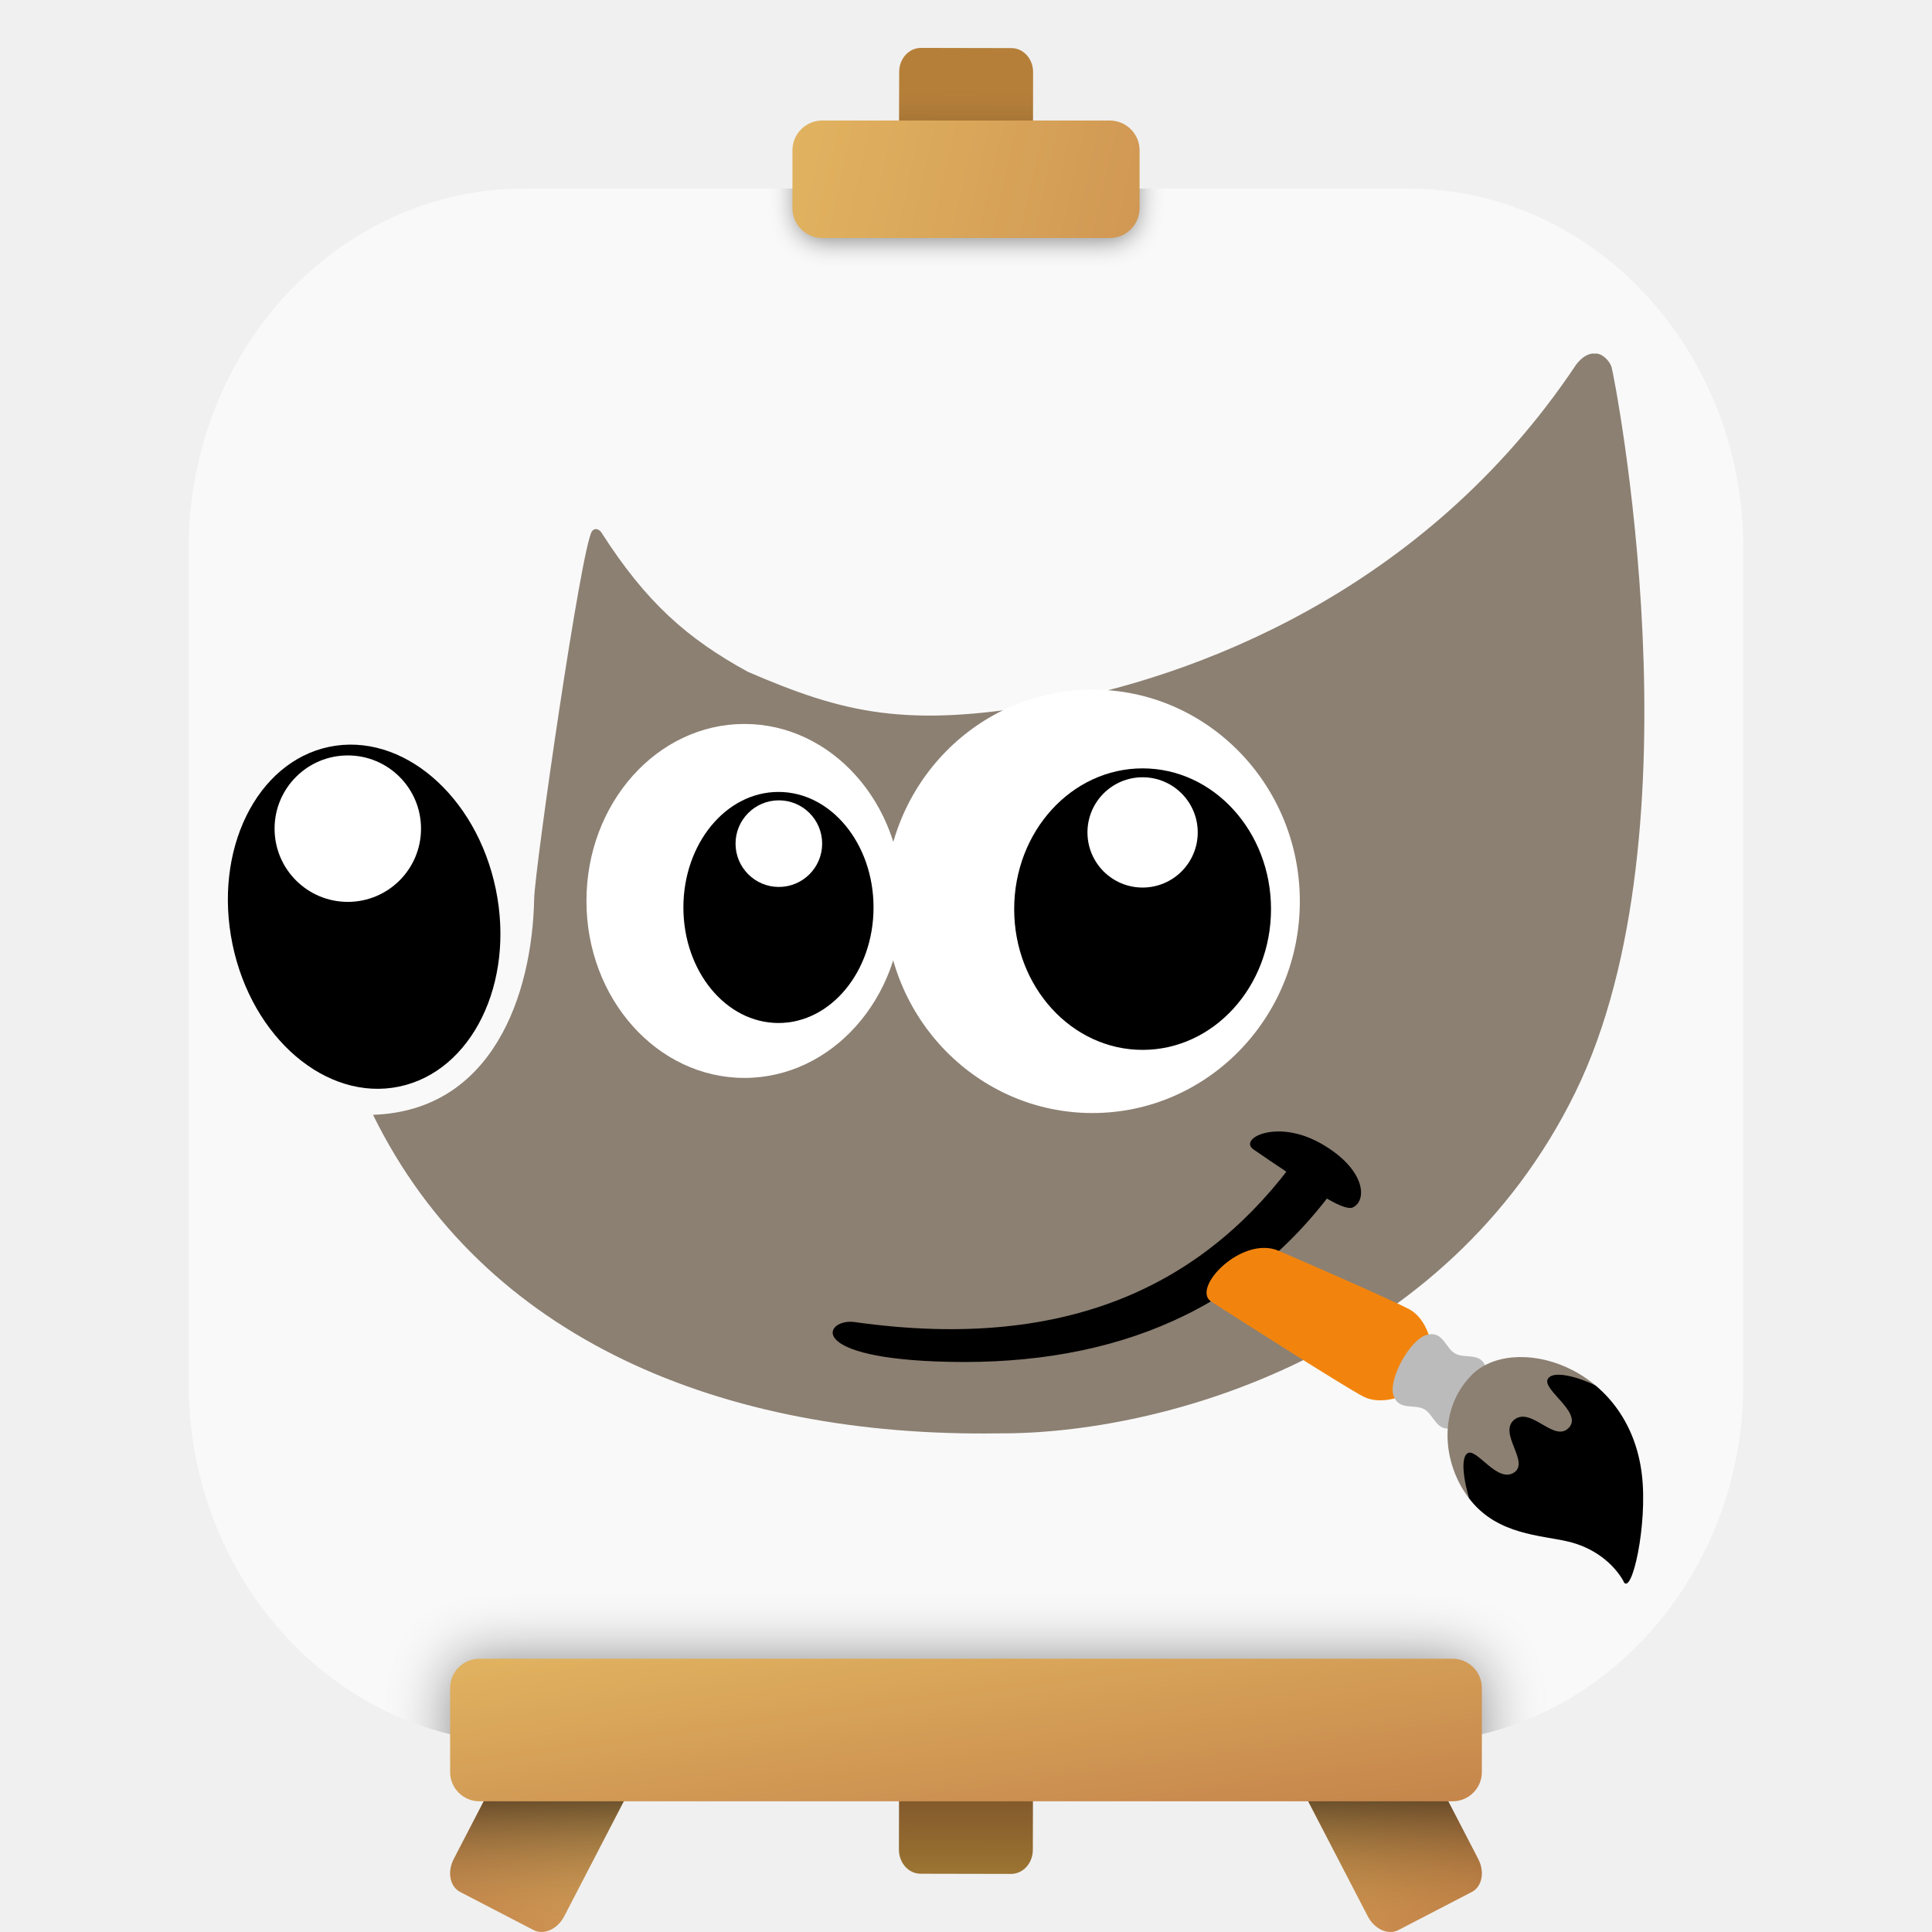
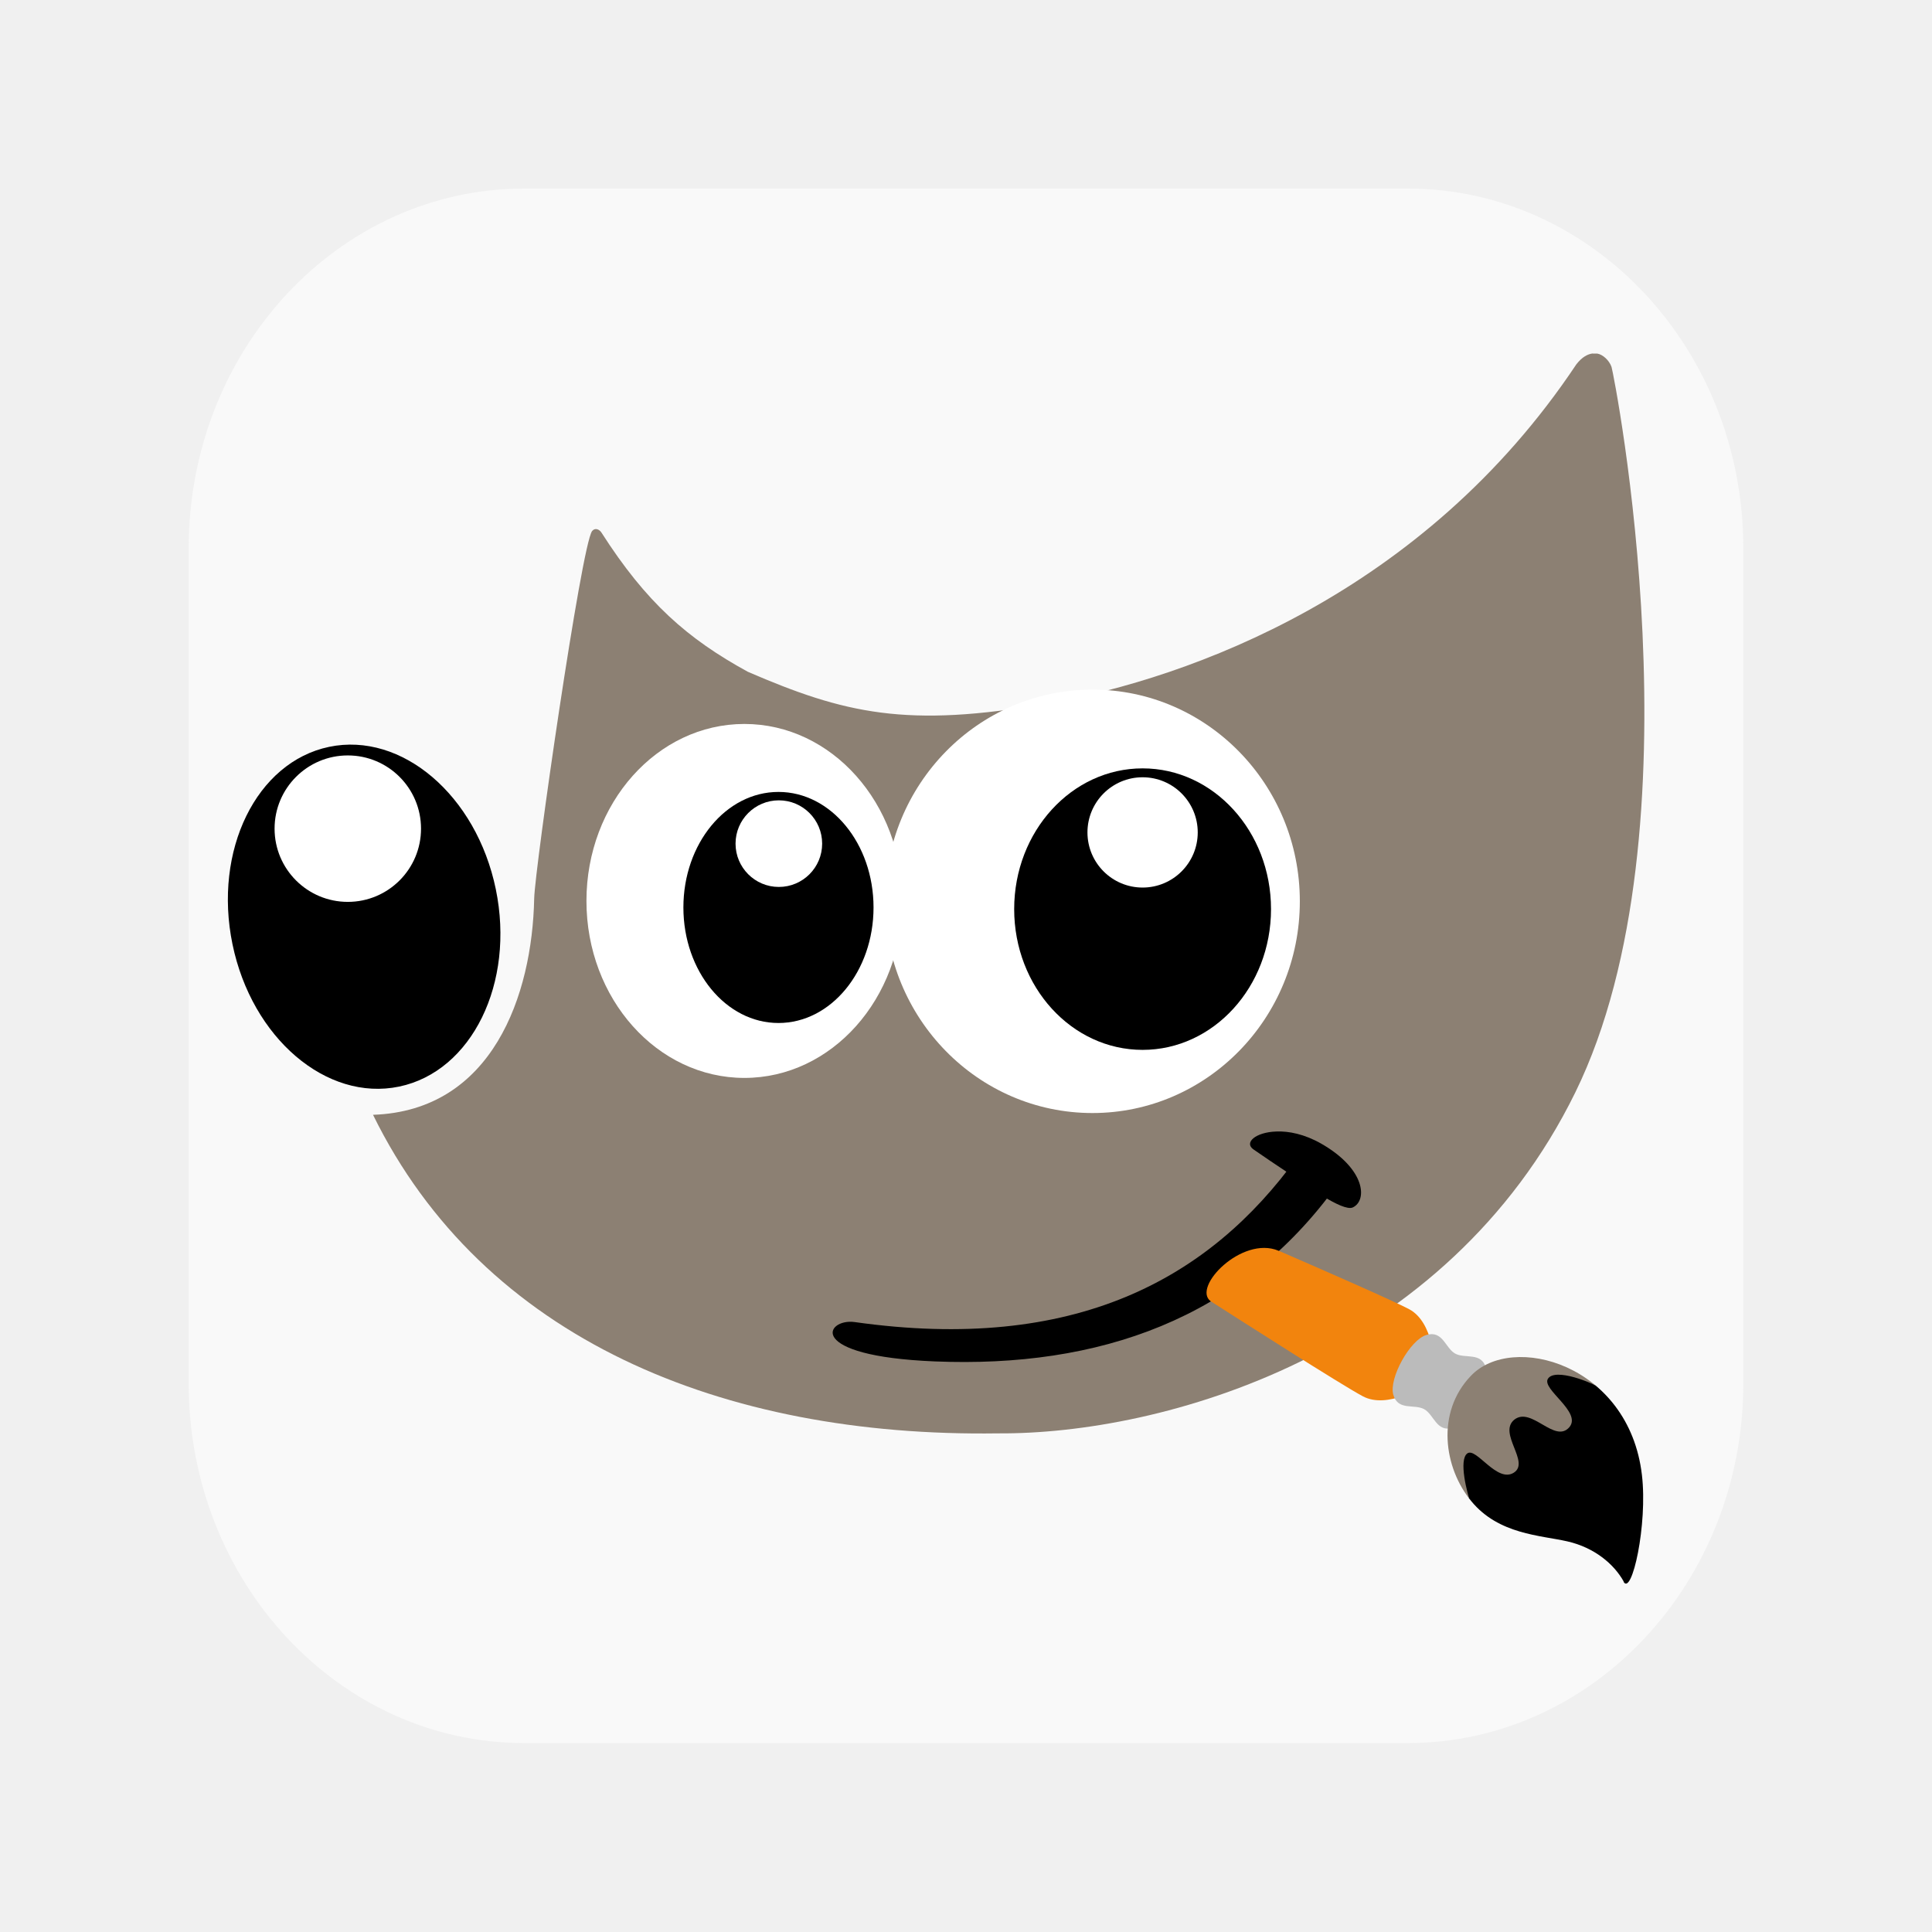
- <svg xmlns="http://www.w3.org/2000/svg" xmlns:xlink="http://www.w3.org/1999/xlink" width="135.467mm" height="135.467mm" viewBox="0 0 135.467 135.467" version="1.1" id="svg1">
+ <svg xmlns="http://www.w3.org/2000/svg" width="135.467mm" height="135.467mm" viewBox="0 0 135.467 135.467" version="1.1" id="svg1" xml:space="preserve">
  <defs id="defs1">
    <clipPath clipPathUnits="userSpaceOnUse" id="clipPath171-2">
      <g id="g172-2">
        <rect style="display:inline;opacity:1;fill:none;fill-opacity:1;fill-rule:nonzero;stroke:none;stroke-width:0.436;enable-background:new" id="rect171-1" width="109.008" height="108.998" x="-751.97" y="925.85" rx="23.531" ry="25.219" />
      </g>
    </clipPath>
    <clipPath clipPathUnits="userSpaceOnUse" id="clipPath170-6">
      <g id="g171-3" transform="matrix(0.9999999,0,0,1.000099,97.92633,-448.6309)">
        <rect style="display:inline;opacity:1;fill:none;fill-opacity:1;fill-rule:nonzero;stroke:none;stroke-width:0.436;enable-background:new" id="rect170-0" width="109.008" height="108.998" x="-751.97" y="925.85" rx="23.531" ry="25.219" />
      </g>
    </clipPath>
    <clipPath clipPathUnits="userSpaceOnUse" id="clipPath169-5">
      <g id="g170-6">
        <rect style="display:inline;opacity:1;fill:none;fill-opacity:1;fill-rule:nonzero;stroke:none;stroke-width:0.436;enable-background:new" id="rect169-5" width="109.008" height="108.998" x="-751.97" y="925.85" rx="23.531" ry="25.219" />
      </g>
    </clipPath>
    <clipPath clipPathUnits="userSpaceOnUse" id="clipath_lpe_path-effect386-56">
      <path style="display:block;opacity:1;fill:#000000;fill-opacity:1;stroke:none;stroke-width:0;stroke-linecap:round;stroke-linejoin:round;stroke-dasharray:none;paint-order:stroke markers fill" d="m 1396.268,724.377 -0.098,-0.184 -0.147,-0.745 1.607,-1.364 0.473,-0.02 0.474,0.284 -0.477,-0.47 -1.096,-0.226 -1.106,0.716 -0.075,1.169 0.301,0.799 z" id="path440" />
    </clipPath>
    <clipPath clipPathUnits="userSpaceOnUse" id="clipPath382-8">
      <path id="path382-4" style="fill:none;fill-opacity:1;stroke:none;stroke-width:0.086;stroke-linecap:round;stroke-linejoin:round" d="m 1399.06,725.882 c 0.149,0.27 0.44,-1.029 0.333,-1.932 -0.236,-2.005 -2.352,-2.577 -3.094,-1.787 -0.63,0.657 -0.49,1.663 0.01,2.265 0.495,0.602 1.252,0.615 1.736,0.726 0.484,0.11 0.842,0.406 1.02,0.728 z" />
    </clipPath>
    <clipPath clipPathUnits="userSpaceOnUse" id="clipPath171-2-2">
      <g id="g172-2-0">
        <rect style="display:inline;opacity:1;fill:none;fill-opacity:1;fill-rule:nonzero;stroke:none;stroke-width:0.436;enable-background:new" id="rect171-1-0" width="109.008" height="108.998" x="-751.97" y="925.85" rx="23.531" ry="25.219" />
      </g>
    </clipPath>
    <clipPath clipPathUnits="userSpaceOnUse" id="clipPath170-6-6">
      <g id="g171-3-3" transform="matrix(0.9999999,0,0,1.000099,97.92633,-448.6309)">
        <rect style="display:inline;opacity:1;fill:none;fill-opacity:1;fill-rule:nonzero;stroke:none;stroke-width:0.436;enable-background:new" id="rect170-0-9" width="109.008" height="108.998" x="-751.97" y="925.85" rx="23.531" ry="25.219" />
      </g>
    </clipPath>
    <clipPath clipPathUnits="userSpaceOnUse" id="clipPath169-5-3">
      <g id="g170-6-8">
        <rect style="display:inline;opacity:1;fill:none;fill-opacity:1;fill-rule:nonzero;stroke:none;stroke-width:0.436;enable-background:new" id="rect169-5-7" width="109.008" height="108.998" x="-751.97" y="925.85" rx="23.531" ry="25.219" />
      </g>
    </clipPath>
    <clipPath clipPathUnits="userSpaceOnUse" id="clipath_lpe_path-effect386-56-2">
      <path style="display:block;opacity:1;fill:#000000;fill-opacity:1;stroke:none;stroke-width:0;stroke-linecap:round;stroke-linejoin:round;stroke-dasharray:none;paint-order:stroke markers fill" d="m 1396.268,724.377 -0.098,-0.184 -0.147,-0.745 1.607,-1.364 0.473,-0.02 0.474,0.284 -0.477,-0.47 -1.096,-0.226 -1.106,0.716 -0.075,1.169 0.301,0.799 z" id="path448" />
    </clipPath>
    <clipPath clipPathUnits="userSpaceOnUse" id="clipPath382-8-9">
      <path id="path382-4-0" style="fill:none;fill-opacity:1;stroke:none;stroke-width:0.086;stroke-linecap:round;stroke-linejoin:round" d="m 1399.06,725.882 c 0.149,0.27 0.44,-1.029 0.333,-1.932 -0.236,-2.005 -2.352,-2.577 -3.094,-1.787 -0.63,0.657 -0.49,1.663 0.01,2.265 0.495,0.602 1.252,0.615 1.736,0.726 0.484,0.11 0.842,0.406 1.02,0.728 z" />
    </clipPath>
    <clipPath clipPathUnits="userSpaceOnUse" id="clipPath502">
      <rect style="display:inline;fill:none;fill-opacity:1;fill-rule:nonzero;stroke:none;stroke-width:0.436;enable-background:new" id="rect502" width="109.008" height="108.998" x="-751.969" y="925.85" rx="23.531" ry="25.219" />
    </clipPath>
-     <filter style="color-interpolation-filters:sRGB" id="filter18-8-1-4-2-0" x="-0.068" y="-0.494" width="1.137" height="1.989">
-       <feGaussianBlur stdDeviation="2.059" id="feGaussianBlur18-5-5-0-1-8" />
-     </filter>
-     <filter style="color-interpolation-filters:sRGB" id="filter291-1-8-0-3" x="-0.085" y="-0.243" width="1.17" height="1.485">
-       <feGaussianBlur stdDeviation="0.85" id="feGaussianBlur291-2-4-0-1" />
-     </filter>
-     <linearGradient xlink:href="#linearGradient300" id="linearGradient449" gradientUnits="userSpaceOnUse" gradientTransform="matrix(-0.00215814,0.9999,0.9999978,0.00213137,589.8605,-529.7088)" x1="635.604" y1="-419.929" x2="623.624" y2="-419.963" />
-     <linearGradient id="linearGradient300">
-       <stop style="stop-color:#9c7432;stop-opacity:1;" offset="0" id="stop299" />
-       <stop style="stop-color:#7f552b;stop-opacity:1;" offset="0.5" id="stop300" />
-     </linearGradient>
-     <linearGradient xlink:href="#linearGradient151" id="linearGradient450" gradientUnits="userSpaceOnUse" gradientTransform="matrix(0.999923,0,0,0.9999794,-741.0617,280.1288)" x1="756.597" y1="-105.85" x2="776.89" y2="-112.444" />
-     <linearGradient id="linearGradient151">
-       <stop style="stop-color:#e1b360;stop-opacity:1;" offset="0" id="stop150" />
-       <stop style="stop-color:#c5854b;stop-opacity:1;" offset="1" id="stop151" />
-     </linearGradient>
-     <linearGradient xlink:href="#linearGradient296" id="linearGradient451" gradientUnits="userSpaceOnUse" gradientTransform="matrix(-0.460246,0.8877047,0.8875362,0.4606932,589.7265,-528.8388)" x1="756.597" y1="-114.573" x2="774.073" y2="-105.85" />
-     <linearGradient id="linearGradient296">
-       <stop style="stop-color:#000000;stop-opacity:0.5;" offset="0.497" id="stop295" />
-       <stop style="stop-color:#e1b360;stop-opacity:0;" offset="1" id="stop296" />
-     </linearGradient>
-     <linearGradient xlink:href="#linearGradient3" id="linearGradient452" gradientUnits="userSpaceOnUse" gradientTransform="matrix(0.9999231,0,0,0.9999794,-944.784,239.5391)" x1="756.597" y1="-105.85" x2="776.89" y2="-112.444" />
-     <linearGradient id="linearGradient3">
-       <stop style="stop-color:#c5854b;stop-opacity:1;" offset="0" id="stop3" />
-       <stop style="stop-color:#e1b360;stop-opacity:1;" offset="1" id="stop4" />
-     </linearGradient>
-     <linearGradient xlink:href="#linearGradient298" id="linearGradient453" gradientUnits="userSpaceOnUse" gradientTransform="matrix(0.9999231,0,0,0.9999794,-585.7685,-19.12105)" x1="756.597" y1="-114.573" x2="774.073" y2="-105.85" />
-     <linearGradient id="linearGradient298">
-       <stop style="stop-color:#000000;stop-opacity:0.5;" offset="0.496" id="stop297" />
-       <stop style="stop-color:#d6983d;stop-opacity:0;" offset="1" id="stop298" />
-     </linearGradient>
-     <linearGradient xlink:href="#linearGradient346" id="linearGradient454" gradientUnits="userSpaceOnUse" gradientTransform="matrix(2.690172,0,0,0.3716872,589.9388,-528.1214)" x1="-170.09" y1="1662.609" x2="-143.198" y2="1689.5" />
-     <linearGradient id="linearGradient346" gradientTransform="matrix(2.690172,0,0,0.3717235,-178.1813,-39.68135)" x1="-170.09" y1="1662.609" x2="-143.198" y2="1662.609" gradientUnits="userSpaceOnUse">
-       <stop style="stop-color:#e1b360;stop-opacity:1;" offset="0" id="stop345" />
-       <stop style="stop-color:#c5854b;stop-opacity:1;" offset="1" id="stop346" />
-     </linearGradient>
-     <linearGradient xlink:href="#linearGradient167" id="linearGradient455" gradientUnits="userSpaceOnUse" gradientTransform="matrix(-0.00215814,0.9999,0.9999978,0.00213137,319.0788,41.7321)" x1="635.604" y1="-419.929" x2="623.624" y2="-419.963" />
-     <linearGradient id="linearGradient167">
-       <stop style="stop-color:#9b6817;stop-opacity:1;" offset="0" id="stop166" />
-       <stop style="stop-color:#b57f3a;stop-opacity:1;" offset="0.5" id="stop167" />
-     </linearGradient>
-     <linearGradient xlink:href="#linearGradient169" id="linearGradient456" gradientUnits="userSpaceOnUse" gradientTransform="matrix(-0.00215814,0.9999,0.9999978,0.00213137,319.0788,41.7321)" x1="635.604" y1="-419.929" x2="623.624" y2="-419.963" />
-     <linearGradient id="linearGradient169">
-       <stop style="stop-color:#000000;stop-opacity:0.634;" offset="0.188" id="stop168" />
-       <stop style="stop-color:#b57f3a;stop-opacity:0;" offset="0.783" id="stop169" />
-     </linearGradient>
-     <linearGradient xlink:href="#linearGradient151" id="linearGradient457" gradientUnits="userSpaceOnUse" gradientTransform="matrix(1,0,0,0.9941152,757.2829,-929.028)" x1="-600.914" y1="916.413" x2="-558.912" y2="925.691" />
    <clipPath clipPathUnits="userSpaceOnUse" id="clipath_lpe_path-effect386-56-2-3">
      <path style="display:none;opacity:1;fill:#000000;fill-opacity:1;stroke:none;stroke-width:0;stroke-linecap:round;stroke-linejoin:round;stroke-dasharray:none;paint-order:stroke markers fill" d="m 1396.268,724.377 -0.098,-0.184 -0.147,-0.745 1.607,-1.364 0.473,-0.02 0.474,0.284 -0.477,-0.47 -1.096,-0.226 -1.106,0.716 -0.075,1.169 0.301,0.799 z" id="path448-5" />
      <path id="lpe_path-effect386-56-2" style="display:block;opacity:1;fill:#000000;fill-opacity:1;stroke:none;stroke-width:0;stroke-linecap:round;stroke-linejoin:round;stroke-dasharray:none;paint-order:stroke markers fill" class="powerclip" d="m 1390.879,716.822 h 13.538 v 14.097 h -13.538 z m 5.39,7.556 -0.098,-0.184 -0.147,-0.745 1.607,-1.364 0.473,-0.02 0.474,0.284 -0.477,-0.47 -1.096,-0.226 -1.106,0.716 -0.075,1.169 0.301,0.799 z" />
    </clipPath>
    <clipPath clipPathUnits="userSpaceOnUse" id="clipPath382-8-9-7">
      <path id="path382-4-0-8" style="fill:none;fill-opacity:1;stroke:none;stroke-width:0.086;stroke-linecap:round;stroke-linejoin:round" d="m 1399.06,725.882 c 0.149,0.27 0.44,-1.029 0.333,-1.932 -0.236,-2.005 -2.352,-2.577 -3.094,-1.787 -0.63,0.657 -0.49,1.663 0.01,2.265 0.495,0.602 1.252,0.615 1.736,0.726 0.484,0.11 0.842,0.406 1.02,0.728 z" />
    </clipPath>
    <clipPath clipPathUnits="userSpaceOnUse" id="clipath_lpe_path-effect386-56-2-1">
      <path style="display:none;opacity:1;fill:#000000;fill-opacity:1;stroke:none;stroke-width:0;stroke-linecap:round;stroke-linejoin:round;stroke-dasharray:none;paint-order:stroke markers fill" d="m 1396.268,724.377 -0.098,-0.184 -0.147,-0.745 1.607,-1.364 0.473,-0.02 0.474,0.284 -0.477,-0.47 -1.096,-0.226 -1.106,0.716 -0.075,1.169 0.301,0.799 z" id="path1" />
      <path id="lpe_path-effect386-56-2-1" style="display:block;opacity:1;fill:#000000;fill-opacity:1;stroke:none;stroke-width:0;stroke-linecap:round;stroke-linejoin:round;stroke-dasharray:none;paint-order:stroke markers fill" class="powerclip" d="m 1390.879,716.822 h 13.538 v 14.097 h -13.538 z m 5.39,7.556 -0.098,-0.184 -0.147,-0.745 1.607,-1.364 0.473,-0.02 0.474,0.284 -0.477,-0.47 -1.096,-0.226 -1.106,0.716 -0.075,1.169 0.301,0.799 z" />
    </clipPath>
    <clipPath clipPathUnits="userSpaceOnUse" id="clipPath1">
      <rect style="display:inline;fill:none;fill-opacity:1;fill-rule:nonzero;stroke:none;stroke-width:0.436;enable-background:new" id="rect1" width="109.008" height="109.008" x="-654.043" y="477.311" rx="23.531" ry="25.222" />
    </clipPath>
    <clipPath clipPathUnits="userSpaceOnUse" id="clipPath2">
      <rect style="display:inline;fill:none;fill-opacity:1;fill-rule:nonzero;stroke:none;stroke-width:0.436;enable-background:new" id="rect2" width="109.008" height="108.998" x="-751.97" y="925.85" rx="23.531" ry="25.219" />
    </clipPath>
  </defs>
  <g id="layer1" transform="translate(-100.8061,26.45835)">
    <rect style="fill:none;fill-opacity:1;stroke:none;stroke-width:0;stroke-linecap:round;stroke-linejoin:round;stroke-dasharray:none;paint-order:stroke markers fill" id="rect174-8-6" width="135.467" height="135.467" x="100.806" y="-26.458" rx="2.067" />
    <rect style="fill:#f9f9f9;fill-opacity:1;stroke:none;stroke-width:0;stroke-linecap:round;stroke-linejoin:round;stroke-dasharray:none;paint-order:stroke markers fill" id="rect151-2-3" width="164.095" height="132.268" x="-777.916" y="916.061" rx="1.611" transform="translate(866.0049,-939.0865)" clip-path="url(#clipPath502)" />
-     <path id="rect18-2-8-9-30-3" clip-path="url(#clipPath1)" style="display:inline;opacity:0.444;fill:#000000;fill-opacity:1;stroke:none;stroke-width:0.904;stroke-linecap:round;stroke-linejoin:round;paint-order:fill markers stroke;filter:url(#filter18-8-1-4-2-0);enable-background:new" d="m -633.655,580.407 c -1.139,0 -2.056,0.917 -2.056,2.055 v 5.885 c 0,1.139 0.917,2.055 2.056,2.055 h 68.231 c 1.139,0 2.056,-0.917 2.056,-2.055 v -5.885 c 0,-1.139 -0.917,-2.055 -2.056,-2.055 z" transform="matrix(1,0,0,0.999901,768.0785,-490.5)" />
-     <path id="path291-8-9-77-7" style="display:inline;opacity:0.444;mix-blend-mode:normal;fill:#000000;stroke:none;stroke-width:0.904;stroke-linecap:round;stroke-linejoin:round;paint-order:fill markers stroke;filter:url(#filter291-1-8-0-3);enable-background:new" d="m -707.39,921.137 c -1.139,0 -2.056,0.916 -2.056,2.055 v 4.297 c 0,1.139 0.917,2.056 2.056,2.056 h 19.924 c 1.139,0 2.056,-0.862 2.056,-2.056 v -4.297 c 0,-1.139 -0.917,-2.055 -2.056,-2.055 z" clip-path="url(#clipPath2)" transform="translate(866.0049,-939.0866)" />
-     <path id="path209-9-2-9" style="display:inline;fill:url(#linearGradient449);stroke:none;stroke-width:0.817;stroke-linecap:round;stroke-linejoin:round;paint-order:fill markers stroke;enable-background:new" d="m 165.384,92.951 c -0.846,0 -1.528,0.749 -1.53,1.684 l -0.018,8.598 c 0,0.935 0.677,1.689 1.522,1.69 l 6.338,0.013 c 0.846,0 1.528,-0.749 1.53,-1.684 l 0.019,-8.598 c 0,-0.934 -0.677,-1.688 -1.523,-1.69 z" />
-     <rect style="display:inline;fill:url(#linearGradient450);stroke:none;stroke-width:0.835;stroke-linecap:round;stroke-linejoin:round;paint-order:fill markers stroke;enable-background:new" id="rect209-1-1-4" width="17.475" height="8.723" x="15.477" y="165.558" rx="1.843" ry="1.457" transform="matrix(-0.4602814,0.887773,0.8875545,0.4607027,0,0)" />
-     <path id="path210-4-7-9" style="display:inline;fill:url(#linearGradient451);stroke:none;stroke-width:0.835;stroke-linecap:round;stroke-linejoin:round;paint-order:fill markers stroke;enable-background:new" d="m 140.54,90.551 c -0.593,0.01 -1.218,0.418 -1.57,1.098 l -6.347,12.242 c -0.47,0.906 -0.272,1.936 0.444,2.307 l 5.156,2.677 c 0.716,0.372 1.671,-0.059 2.141,-0.965 l 6.347,-12.242 c 0.47,-0.906 0.272,-1.936 -0.444,-2.307 l -5.156,-2.676 c -0.179,-0.093 -0.373,-0.136 -0.571,-0.133 z" />
-     <rect style="display:inline;fill:url(#linearGradient452);stroke:none;stroke-width:0.835;stroke-linecap:round;stroke-linejoin:round;paint-order:fill markers stroke;enable-background:new" id="rect210-1-7-9" width="17.475" height="8.723" x="-188.245" y="124.968" rx="1.843" ry="1.457" transform="matrix(-0.4602814,-0.887773,0.8875545,-0.4607027,0,0)" />
-     <rect style="display:inline;fill:url(#linearGradient453);stroke:none;stroke-width:0.835;stroke-linecap:round;stroke-linejoin:round;paint-order:fill markers stroke;enable-background:new" id="rect211-0-9-1" width="17.475" height="8.723" x="170.77" y="-133.691" rx="1.843" ry="1.457" transform="matrix(0.4602814,0.887773,-0.8875545,0.4607027,0,0)" />
-     <path id="path211-7-7-9" style="display:inline;fill:url(#linearGradient454);stroke:none;stroke-width:0.904;stroke-linecap:round;stroke-linejoin:round;paint-order:fill markers stroke;enable-background:new" d="m 134.424,89.849 c -1.139,0 -2.056,0.916 -2.056,2.055 v 5.884 c 0,1.139 0.917,2.056 2.056,2.056 h 68.231 c 1.139,0 2.056,-0.917 2.056,-2.056 v -5.884 c 0,-1.139 -0.917,-2.055 -2.056,-2.055 z" />
-     <g id="g176-6-4" transform="translate(270.7814,-687.4918)">
-       <path id="path290-5-6-2-2" style="display:inline;fill:url(#linearGradient455);stroke:none;stroke-width:0.817;stroke-linecap:round;stroke-linejoin:round;paint-order:fill markers stroke;enable-background:new" d="m -105.398,664.392 c -0.845,-0.002 -1.528,0.749 -1.53,1.684 l -0.018,8.598 c -0.002,0.935 0.677,1.689 1.522,1.69 l 6.338,0.013 c 0.845,0.002 1.528,-0.749 1.53,-1.684 l 0.019,-8.598 c 0.002,-0.935 -0.677,-1.688 -1.523,-1.69 z" />
-       <path id="path166-7-0" style="display:inline;fill:url(#linearGradient456);stroke:none;stroke-width:0.817;stroke-linecap:round;stroke-linejoin:round;paint-order:fill markers stroke;enable-background:new" d="m -105.398,664.392 c -0.845,-0.002 -1.528,0.749 -1.53,1.684 l -0.018,8.598 c -0.002,0.935 0.677,1.689 1.522,1.69 l 6.338,0.013 c 0.845,0.002 1.528,-0.749 1.53,-1.684 l 0.019,-8.598 c 0.002,-0.935 -0.677,-1.688 -1.523,-1.69 z" />
-     </g>
-     <rect style="fill:url(#linearGradient457);fill-opacity:1;stroke:none;stroke-width:0;stroke-linecap:round;stroke-linejoin:round;stroke-dasharray:none;paint-order:stroke markers fill" id="rect162-1-6" width="24.342" height="8.238" x="156.369" y="-18.008" rx="2.092" />
    <g id="g441-5" transform="matrix(3.877901,0,0,3.877901,-6558.552,-3172.347)">
      <path id="path378-3-9" style="fill:#000000;fill-opacity:1;stroke:none;stroke-width:0;stroke-linecap:round;stroke-linejoin:round;stroke-dasharray:none" d="m 1399.06,725.882 c 0.149,0.27 0.44,-1.029 0.333,-1.932 -0.236,-2.005 -2.352,-2.577 -3.094,-1.787 -0.63,0.657 -0.49,1.663 0.01,2.265 0.495,0.602 1.252,0.615 1.736,0.726 0.484,0.11 0.842,0.406 1.02,0.728 z" clip-path="url(#clipath_lpe_path-effect386-56-2-1)" transform="translate(347.553,113.951)" />
      <rect style="fill:none;fill-opacity:1;stroke:none;stroke-width:0.666;stroke-linecap:round;stroke-linejoin:miter;stroke-dasharray:none;stroke-opacity:1;paint-order:stroke fill markers" id="rect1-228-05-8-5" width="25.612" height="25.612" x="1721.379" y="815.975" ry="1.09" />
      <path d="m 1746.058,817.628 c 0.029,0 0.056,0 0.081,0 0.099,0.016 0.217,0.122 0.258,0.242 0.041,0.12 1.672,8.369 -0.655,13.117 -2.327,4.748 -7.474,6.186 -10.439,6.165 -4.983,0.073 -9.31,-1.706 -11.3,-5.76 2.161,-0.073 2.879,-2.166 2.914,-3.909 0.011,-0.538 0.854,-6.389 1.047,-6.646 0.053,-0.065 0.131,-0.032 0.169,0.027 0.81,1.266 1.555,1.92 2.648,2.518 1.737,0.75 2.868,1.026 5.43,0.57 2.563,-0.456 6.783,-1.977 9.55,-6.13 0.106,-0.136 0.209,-0.186 0.296,-0.196 z" style="color:#000000;fill:#8c8073;fill-opacity:1;stroke-width:1;stroke-linecap:round;-inkscape-stroke:none;paint-order:stroke fill markers" id="path429-0-7-6" />
      <ellipse style="fill:#ffffff;fill-opacity:1;stroke:none;stroke-width:0.389;stroke-linecap:round;stroke-linejoin:round" id="ellipse430-9-5-1" cx="1730.718" cy="827.525" rx="2.856" ry="3.2" />
      <ellipse style="fill:#000000;fill-opacity:1;stroke:none;stroke-width:0.401;stroke-linecap:round;stroke-linejoin:round" id="ellipse431-4-24-1" cx="1731.334" cy="827.643" rx="1.719" ry="2.089" />
      <ellipse style="fill:#ffffff;fill-opacity:1;stroke:none;stroke-width:0.388;stroke-linecap:round;stroke-linejoin:round" id="circle431-6-5-4" cx="1731.341" cy="826.489" rx="0.783" ry="0.783" />
      <ellipse style="fill:#000000;fill-opacity:1;stroke:none;stroke-width:0.585;stroke-linecap:round;stroke-linejoin:round" id="ellipse432-9-0-3" cx="1521.162" cy="1162.598" rx="2.432" ry="3.136" transform="matrix(0.9788998,-0.2043407,0.201942,0.9793975,0,0)" />
      <ellipse style="fill:#ffffff;stroke:none;stroke-width:0.596;stroke-linecap:round;paint-order:stroke fill markers" id="circle432-2-5-7" cx="1723.547" cy="826.218" rx="1.324" ry="1.324" />
      <path d="m 1739.923,832.018 c -0.175,-0.121 0.034,-0.311 0.411,-0.324 0.226,-0.01 0.513,0.048 0.813,0.219 0.809,0.462 0.836,1.031 0.571,1.154 -0.186,0.086 -0.902,-0.449 -0.902,-0.449 0,0 -0.522,-0.342 -0.893,-0.6 z" style="fill:#000000;fill-opacity:1;stroke:none;stroke-width:0.088;stroke-linecap:round;stroke-linejoin:round;stroke-dasharray:none" id="path432-2-7-2" />
      <path style="color:#000000;fill:#000000;stroke-width:1;-inkscape-stroke:none" d="m 1740.717,832.155 c -1.594,2.213 -4.031,3.547 -8.009,2.984 -0.519,-0.069 -0.913,0.615 1.453,0.712 2.966,0.121 5.525,-0.764 7.267,-3.182 z" id="path433-4-3-7" />
      <path d="m 1740.374,833.849 c -0.661,-0.276 -1.568,0.662 -1.225,0.914 0.527,0.338 2.364,1.513 2.752,1.719 0.45,0.239 1.092,-0.188 1.092,-0.188 l 0.201,-0.377 c 0,0 -0.01,-0.771 -0.456,-1.01 -0.291,-0.154 -1.504,-0.686 -2.355,-1.055 0,0 -0.01,0 -0.01,0 z" style="fill:#f2840d;stroke-width:0.407;stroke-linecap:round;stroke-linejoin:round" id="path434-77-27-3" />
      <path id="path435-5-2-3" style="fill:#bbbbbb;fill-opacity:1;stroke:none;stroke-width:0.085;stroke-linecap:round;stroke-linejoin:round" d="m 1742.451,836.453 c 0.084,0.297 0.38,0.162 0.559,0.262 0.179,0.1 0.221,0.422 0.517,0.337 0.296,-0.085 0.685,-0.784 0.601,-1.081 -0.084,-0.297 -0.38,-0.162 -0.559,-0.262 -0.179,-0.1 -0.221,-0.422 -0.517,-0.337 -0.297,0.085 -0.685,0.785 -0.601,1.082 z" />
      <ellipse style="fill:#ffffff;fill-opacity:1;stroke:none;stroke-width:0.364;stroke-linecap:round;stroke-linejoin:round" id="ellipse435-8-1-9" cx="1737.011" cy="827.532" rx="3.75" ry="3.828" />
      <ellipse style="fill:#000000;fill-opacity:1;stroke:none;stroke-width:0.515;stroke-linecap:round;stroke-linejoin:round" id="ellipse436-1-3-2" cx="1737.918" cy="827.673" rx="2.322" ry="2.545" />
      <ellipse style="fill:#ffffff;fill-opacity:1;stroke:none;stroke-width:0.377;stroke-linecap:round;stroke-linejoin:round" id="circle436-2-4-4" cx="1737.918" cy="826.286" rx="0.997" ry="0.997" />
      <path style="fill:#8c8073;fill-opacity:1;stroke:none;stroke-width:0;stroke-linecap:round;stroke-linejoin:round;stroke-dasharray:none;stroke-opacity:1;paint-order:stroke markers fill" d="m 1397.693,722.215 c 0.127,-0.208 0.819,0.073 0.969,0.181 -0.299,-0.484 -1.864,-1.106 -2.563,-0.336 -0.699,0.77 -0.055,2.09 0.207,2.431 -0.077,-0.212 -0.23,-0.813 -0.069,-0.928 0.161,-0.115 0.533,0.539 0.838,0.35 0.305,-0.189 -0.289,-0.712 0.01,-0.959 0.312,-0.247 0.734,0.444 0.998,0.133 0.226,-0.274 -0.505,-0.683 -0.39,-0.872 z" id="path379-9-4" clip-path="url(#clipPath382-8-9-7)" transform="translate(347.553,113.951)" />
    </g>
  </g>
</svg>
